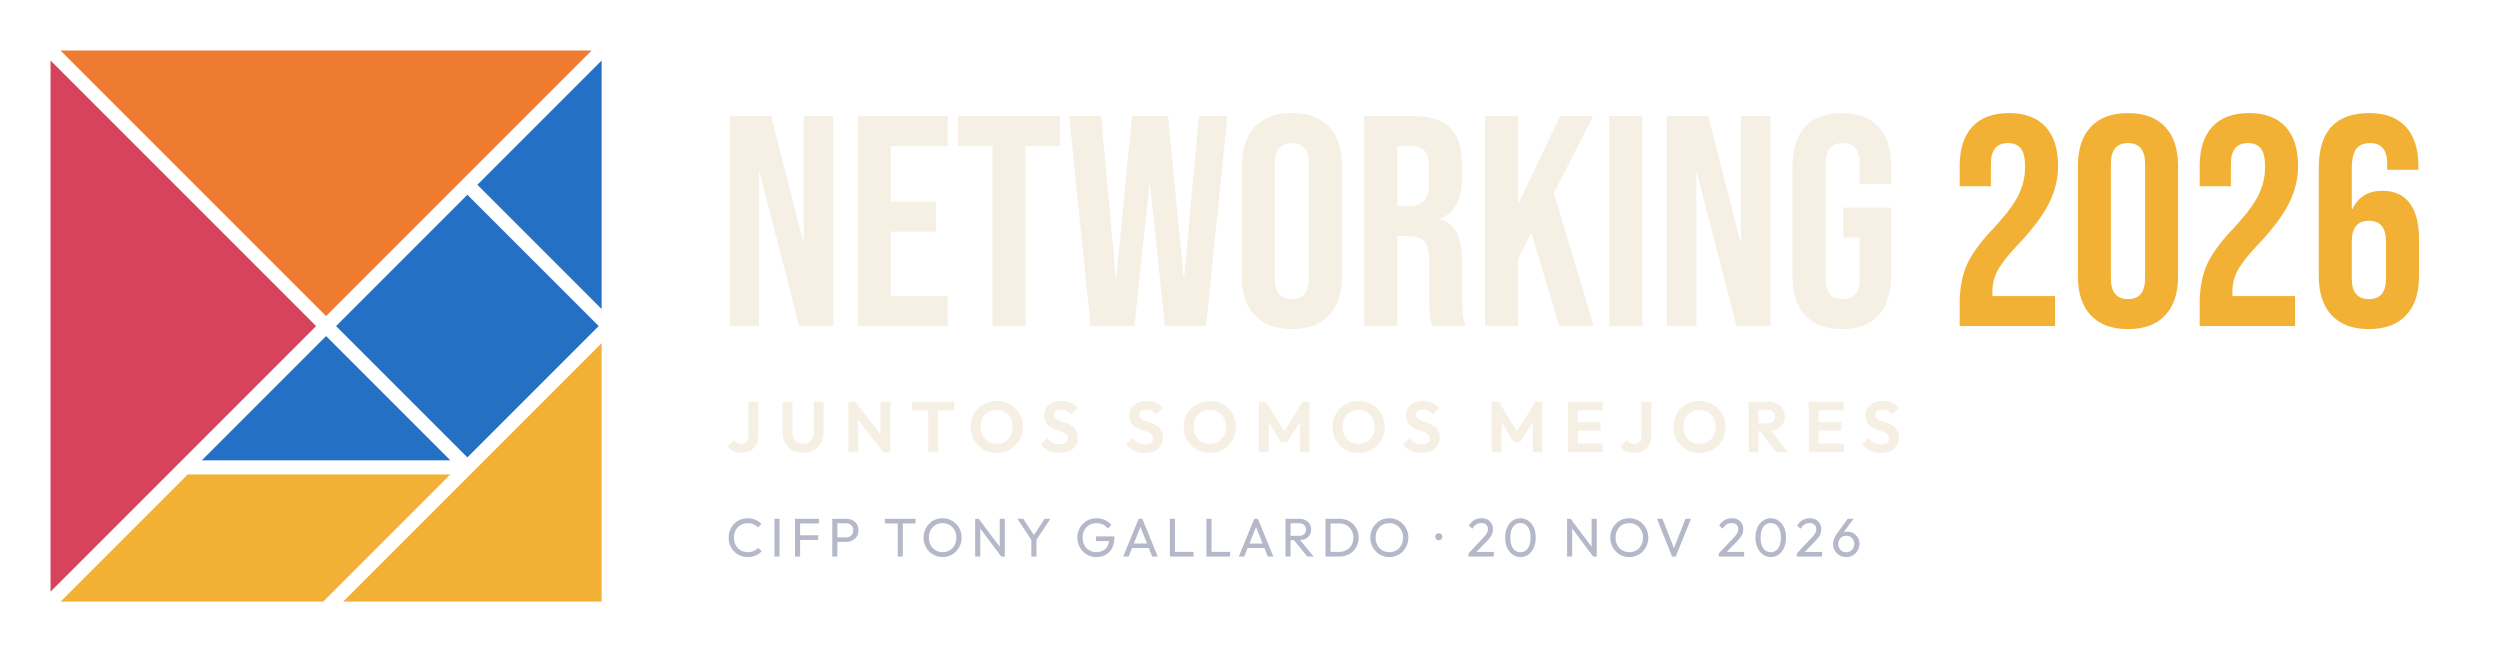
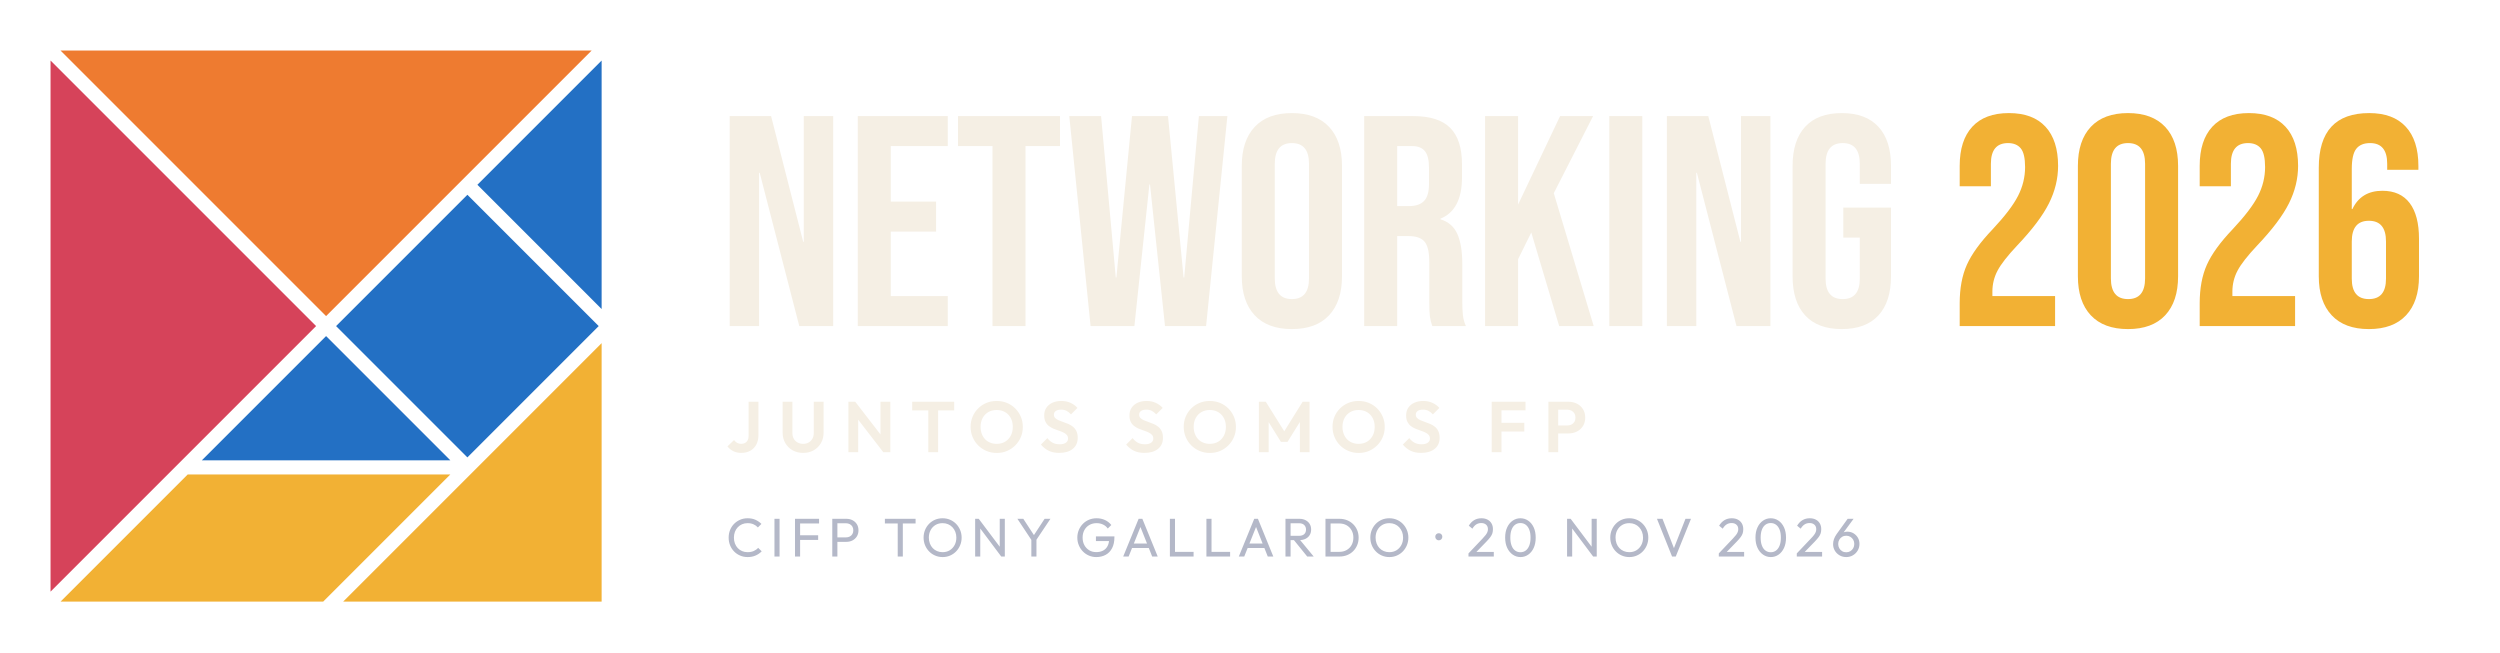
- <svg xmlns="http://www.w3.org/2000/svg" viewBox="0 0 1150 300" role="img" aria-label="Networking 2026 — Juntos somos mejores">
+ <svg xmlns="http://www.w3.org/2000/svg" viewBox="0 0 1150 300" role="img" aria-label="Networking 2026 — Juntos somos FP">
  <g transform="translate(20 20) scale(0.65)">
    <polygon points="12.07,5 387.93,5 200,192.93" fill="#ee7b30" data-pieza="ideas" />
    <polygon points="5,12.07 192.93,200 5,387.93" fill="#d6435a" data-pieza="proyectos" />
    <polygon points="395,12.07 395,187.93 307.07,100" fill="#2370c4" data-pieza="territorio" />
    <polygon points="207.07,200 300,107.07 392.93,200 300,292.93" fill="#2370c4" data-pieza="conexiones" />
    <polygon points="200,207.07 287.93,295 112.07,295" fill="#2370c4" data-pieza="personas" />
    <polygon points="12.07,395 102.07,305 287.93,305 197.93,395" fill="#f2b134" data-pieza="futuro" />
    <polygon points="395,212.07 395,395 212.07,395" fill="#f2b134" data-pieza="empresa" />
  </g>
  <path fill="#f5efe4" d="M335.66 150L335.66 53.40L354.70 53.40L369.47 111.22L369.74 111.22L369.74 53.40L383.27 53.40L383.27 150L367.67 150L349.46 79.48L349.18 79.48L349.18 150L335.66 150ZM394.58 150L394.58 53.40L435.98 53.40L435.98 67.20L409.76 67.20L409.76 92.73L430.60 92.73L430.60 106.53L409.76 106.53L409.76 136.20L435.98 136.20L435.98 150L394.58 150ZM456.55 150L456.55 67.20L440.68 67.20L440.68 53.40L487.60 53.40L487.60 67.20L471.73 67.20L471.73 150L456.55 150ZM501.67 150L491.87 53.40L506.50 53.40L513.26 127.64L513.54 127.64L520.72 53.40L537.28 53.40L544.45 127.64L544.73 127.64L551.49 53.40L564.60 53.40L554.80 150L535.90 150L529.00 84.86L528.72 84.86L521.82 150L501.67 150ZM594.27 151.38Q583.09 151.38 577.16 145.03Q571.22 138.68 571.22 127.09L571.22 127.09L571.22 76.31Q571.22 64.72 577.16 58.37Q583.09 52.02 594.27 52.02L594.27 52.02Q605.45 52.02 611.38 58.37Q617.32 64.72 617.32 76.31L617.32 76.31L617.32 127.09Q617.32 138.68 611.38 145.03Q605.45 151.38 594.27 151.38L594.27 151.38ZM594.27 137.58Q602.14 137.58 602.14 128.06L602.14 128.06L602.14 75.34Q602.14 65.82 594.27 65.82L594.27 65.82Q586.40 65.82 586.40 75.34L586.40 75.34L586.40 128.06Q586.40 137.58 594.27 137.58L594.27 137.58ZM627.53 150L627.53 53.40L650.02 53.40Q661.75 53.40 667.13 58.85Q672.52 64.30 672.52 75.62L672.52 75.62L672.52 81.55Q672.52 96.59 662.58 100.60L662.58 100.60L662.58 100.87Q668.10 102.53 670.38 107.63Q672.65 112.74 672.65 121.30L672.65 121.30L672.65 138.27Q672.65 142.41 672.93 144.96Q673.21 147.52 674.31 150L674.31 150L658.85 150Q658.03 147.65 657.75 145.58Q657.47 143.51 657.47 138.13L657.47 138.13L657.47 120.47Q657.47 113.84 655.34 111.22Q653.20 108.60 647.95 108.60L647.95 108.60L642.71 108.60L642.71 150L627.53 150ZM642.71 94.80L648.23 94.80Q652.78 94.80 655.06 92.45Q657.34 90.11 657.34 84.59L657.34 84.59L657.34 77.14Q657.34 71.89 655.47 69.55Q653.61 67.20 649.61 67.20L649.61 67.20L642.71 67.20L642.71 94.80ZM683.14 150L683.14 53.40L698.32 53.40L698.32 94.11L717.64 53.40L732.82 53.40L714.74 88.87L733.10 150L717.23 150L704.39 106.94L698.32 119.23L698.32 150L683.14 150ZM740.27 150L740.27 53.40L755.45 53.40L755.45 150L740.27 150ZM766.77 150L766.77 53.40L785.81 53.40L800.58 111.22L800.86 111.22L800.86 53.40L814.38 53.40L814.38 150L798.79 150L780.57 79.48L780.29 79.48L780.29 150L766.77 150ZM847.22 151.38Q836.18 151.38 830.39 145.10Q824.59 138.82 824.59 127.09L824.59 127.09L824.59 76.31Q824.59 64.58 830.39 58.30Q836.18 52.02 847.22 52.02L847.22 52.02Q858.26 52.02 864.06 58.30Q869.86 64.58 869.86 76.31L869.86 76.31L869.86 84.59L855.50 84.59L855.50 75.34Q855.50 65.82 847.64 65.82L847.64 65.82Q839.77 65.82 839.77 75.34L839.77 75.34L839.77 128.20Q839.77 137.58 847.64 137.58L847.64 137.58Q855.50 137.58 855.50 128.20L855.50 128.20L855.50 109.29L847.91 109.29L847.91 95.49L869.86 95.49L869.86 127.09Q869.86 138.82 864.06 145.10Q858.26 151.38 847.22 151.38L847.22 151.38Z" />
  <path fill="#f2b134" d="M901.46 150L901.46 139.51Q901.46 129.16 904.77 121.78Q908.08 114.40 916.64 105.43L916.64 105.43Q925.06 96.46 928.30 90.11Q931.54 83.76 931.54 76.86L931.54 76.86Q931.54 70.65 929.54 68.23Q927.54 65.82 923.68 65.82L923.68 65.82Q915.81 65.82 915.81 75.34L915.81 75.34L915.81 85.69L901.46 85.69L901.46 76.31Q901.46 64.58 907.25 58.30Q913.05 52.02 924.09 52.02L924.09 52.02Q935.13 52.02 940.93 58.30Q946.72 64.58 946.72 76.31L946.72 76.31Q946.72 85.14 942.51 93.56Q938.30 101.98 927.95 112.88L927.95 112.88Q921.19 120.05 918.85 124.54Q916.50 129.02 916.50 134.13L916.50 134.13L916.50 136.20L945.34 136.20L945.34 150L901.46 150ZM978.88 151.38Q967.70 151.38 961.76 145.03Q955.83 138.68 955.83 127.09L955.83 127.09L955.83 76.31Q955.83 64.72 961.76 58.37Q967.70 52.02 978.88 52.02L978.88 52.02Q990.05 52.02 995.99 58.37Q1001.92 64.72 1001.92 76.31L1001.92 76.31L1001.92 127.09Q1001.92 138.68 995.99 145.03Q990.05 151.38 978.88 151.38L978.88 151.38ZM978.88 137.58Q986.74 137.58 986.74 128.06L986.74 128.06L986.74 75.34Q986.74 65.82 978.88 65.82L978.88 65.82Q971.01 65.82 971.01 75.34L971.01 75.34L971.01 128.06Q971.01 137.58 978.88 137.58L978.88 137.58ZM1011.86 150L1011.86 139.51Q1011.86 129.16 1015.17 121.78Q1018.48 114.40 1027.04 105.43L1027.04 105.43Q1035.46 96.46 1038.70 90.11Q1041.94 83.76 1041.94 76.86L1041.94 76.86Q1041.94 70.65 1039.94 68.23Q1037.94 65.82 1034.08 65.82L1034.08 65.82Q1026.21 65.82 1026.21 75.34L1026.21 75.34L1026.21 85.69L1011.86 85.69L1011.86 76.31Q1011.86 64.58 1017.65 58.30Q1023.45 52.02 1034.49 52.02L1034.49 52.02Q1045.53 52.02 1051.33 58.30Q1057.12 64.58 1057.12 76.31L1057.12 76.31Q1057.12 85.14 1052.91 93.56Q1048.70 101.98 1038.35 112.88L1038.35 112.88Q1031.59 120.05 1029.25 124.54Q1026.90 129.02 1026.90 134.13L1026.90 134.13L1026.90 136.20L1055.74 136.20L1055.74 150L1011.86 150ZM1089.69 151.38Q1078.51 151.38 1072.58 145.03Q1066.64 138.68 1066.64 127.09L1066.64 127.09L1066.64 77.14Q1066.64 52.02 1089.83 52.02L1089.83 52.02Q1100.87 52.02 1106.66 58.30Q1112.46 64.58 1112.46 76.31L1112.46 76.31L1112.46 78.10L1098.11 78.10L1098.11 75.34Q1098.11 65.82 1090.24 65.82L1090.24 65.82Q1085.96 65.82 1083.89 68.44Q1081.82 71.06 1081.82 77.69L1081.82 77.69L1081.82 96.18L1082.10 96.18Q1086.10 87.76 1095.90 87.76L1095.90 87.76Q1104.18 87.76 1108.46 93.42Q1112.74 99.08 1112.74 109.84L1112.74 109.84L1112.74 127.09Q1112.74 138.68 1106.80 145.03Q1100.87 151.38 1089.69 151.38L1089.69 151.38ZM1089.69 137.58Q1097.56 137.58 1097.56 128.20L1097.56 128.20L1097.56 111.08Q1097.56 101.56 1089.69 101.56L1089.69 101.56Q1081.82 101.56 1081.82 111.08L1081.82 111.08L1081.82 128.20Q1081.82 137.58 1089.69 137.58L1089.69 137.58Z" />
-   <path fill="#f5efe4" d="M341.00 208.33L341.00 208.33Q338.88 208.33 337.28 207.52Q335.68 206.71 334.63 205.33L334.63 205.33L337.66 202.42Q338.26 203.28 339.10 203.73Q339.94 204.17 340.96 204.17L340.96 204.17Q341.99 204.17 342.76 203.74Q343.54 203.31 343.95 202.49Q344.36 201.66 344.36 200.48L344.36 200.48L344.36 184.80L348.88 184.80L348.88 200.21Q348.88 202.65 347.91 204.49Q346.94 206.32 345.17 207.32Q343.40 208.33 341.00 208.33ZM369.45 208.33L369.45 208.33Q366.71 208.33 364.58 207.13Q362.45 205.92 361.23 203.81Q360.01 201.70 360.01 199.02L360.01 199.02L360.01 184.80L364.50 184.80L364.50 199.16Q364.50 200.71 365.14 201.83Q365.78 202.95 366.92 203.56Q368.06 204.17 369.45 204.17L369.45 204.17Q370.86 204.17 371.95 203.56Q373.04 202.95 373.69 201.83Q374.33 200.71 374.33 199.19L374.33 199.19L374.33 184.80L378.85 184.80L378.85 199.06Q378.85 201.73 377.63 203.83Q376.41 205.92 374.31 207.13Q372.22 208.33 369.45 208.33ZM394.76 208L390.27 208L390.27 184.80L393.41 184.80L394.76 189.29L394.76 208ZM407.17 202.62L406.31 208L392.55 190.18L393.41 184.80L407.17 202.62ZM409.55 208L406.31 208L405.02 203.64L405.02 184.80L409.55 184.80L409.55 208ZM431.53 208L427.01 208L427.01 185.30L431.53 185.30L431.53 208ZM438.92 188.79L419.61 188.79L419.61 184.80L438.92 184.80L438.92 188.79ZM458.52 208.36L458.52 208.36Q455.98 208.36 453.79 207.44Q451.59 206.51 449.96 204.88Q448.33 203.25 447.40 201.05Q446.48 198.86 446.48 196.35L446.48 196.35Q446.48 193.84 447.39 191.68Q448.29 189.52 449.93 187.89Q451.56 186.25 453.74 185.35Q455.92 184.44 458.46 184.44L458.46 184.44Q461.03 184.44 463.21 185.35Q465.39 186.25 467.02 187.89Q468.66 189.52 469.58 191.70Q470.50 193.88 470.50 196.38L470.50 196.38Q470.50 198.89 469.58 201.07Q468.66 203.25 467.02 204.88Q465.39 206.51 463.23 207.44Q461.07 208.36 458.52 208.36ZM458.46 204.17L458.46 204.17Q460.70 204.17 462.35 203.18Q464.00 202.19 464.94 200.44Q465.88 198.69 465.88 196.35L465.88 196.35Q465.88 194.63 465.36 193.22Q464.83 191.80 463.84 190.76Q462.85 189.72 461.49 189.16Q460.14 188.60 458.46 188.60L458.46 188.60Q456.28 188.60 454.61 189.57Q452.95 190.54 452.01 192.29Q451.07 194.04 451.07 196.35L451.07 196.35Q451.07 198.10 451.61 199.55Q452.16 201.00 453.13 202.03Q454.10 203.05 455.47 203.61Q456.84 204.17 458.46 204.17ZM487.24 208.33L487.24 208.33Q484.43 208.33 482.44 207.37Q480.44 206.42 478.82 204.50L478.82 204.50L481.79 201.53Q482.82 202.88 484.17 203.63Q485.52 204.37 487.47 204.37L487.47 204.37Q489.22 204.37 490.26 203.68Q491.30 202.98 491.30 201.76L491.30 201.76Q491.30 200.71 490.70 200.05Q490.11 199.39 489.14 198.93Q488.16 198.46 486.99 198.08Q485.82 197.70 484.65 197.21Q483.48 196.71 482.50 195.97Q481.53 195.23 480.94 194.06Q480.34 192.89 480.34 191.10L480.34 191.10Q480.34 188.99 481.36 187.51Q482.39 186.02 484.17 185.23Q485.95 184.44 488.20 184.44L488.20 184.44Q490.57 184.44 492.49 185.33Q494.40 186.22 495.62 187.64L495.62 187.64L492.65 190.61Q491.63 189.49 490.56 188.96Q489.48 188.43 488.13 188.43L488.13 188.43Q486.58 188.43 485.69 189.03Q484.80 189.62 484.80 190.74L484.80 190.74Q484.80 191.70 485.39 192.29Q485.98 192.89 486.96 193.31Q487.93 193.74 489.10 194.14Q490.27 194.54 491.45 195.03Q492.62 195.53 493.59 196.32Q494.56 197.11 495.16 198.35Q495.75 199.59 495.75 201.40L495.75 201.40Q495.75 204.63 493.48 206.48Q491.20 208.33 487.24 208.33ZM526.45 208.33L526.45 208.33Q523.65 208.33 521.65 207.37Q519.65 206.42 518.04 204.50L518.04 204.50L521.01 201.53Q522.03 202.88 523.38 203.63Q524.74 204.37 526.68 204.37L526.68 204.37Q528.43 204.37 529.47 203.68Q530.51 202.98 530.51 201.76L530.51 201.76Q530.51 200.71 529.92 200.05Q529.32 199.39 528.35 198.93Q527.38 198.46 526.20 198.08Q525.03 197.70 523.86 197.21Q522.69 196.71 521.72 195.97Q520.74 195.23 520.15 194.06Q519.55 192.89 519.55 191.10L519.55 191.10Q519.55 188.99 520.58 187.51Q521.60 186.02 523.38 185.23Q525.16 184.44 527.41 184.44L527.41 184.44Q529.78 184.44 531.70 185.33Q533.61 186.22 534.83 187.64L534.83 187.64L531.86 190.61Q530.84 189.49 529.77 188.96Q528.69 188.43 527.34 188.43L527.34 188.43Q525.79 188.43 524.90 189.03Q524.01 189.62 524.01 190.74L524.01 190.74Q524.01 191.70 524.60 192.29Q525.20 192.89 526.17 193.31Q527.14 193.74 528.32 194.14Q529.49 194.54 530.66 195.03Q531.83 195.53 532.80 196.32Q533.78 197.11 534.37 198.35Q534.96 199.59 534.96 201.40L534.96 201.40Q534.96 204.63 532.69 206.48Q530.41 208.33 526.45 208.33ZM556.55 208.36L556.55 208.36Q554.01 208.36 551.82 207.44Q549.62 206.51 547.99 204.88Q546.35 203.25 545.43 201.05Q544.51 198.86 544.51 196.35L544.51 196.35Q544.51 193.84 545.41 191.68Q546.32 189.52 547.95 187.89Q549.59 186.25 551.77 185.35Q553.94 184.44 556.49 184.44L556.49 184.44Q559.06 184.44 561.24 185.35Q563.41 186.25 565.05 187.89Q566.68 189.52 567.61 191.70Q568.53 193.88 568.53 196.38L568.53 196.38Q568.53 198.89 567.61 201.07Q566.68 203.25 565.05 204.88Q563.41 206.51 561.25 207.44Q559.09 208.36 556.55 208.36ZM556.49 204.17L556.49 204.17Q558.73 204.17 560.38 203.18Q562.03 202.19 562.97 200.44Q563.91 198.69 563.91 196.35L563.91 196.35Q563.91 194.63 563.38 193.22Q562.85 191.80 561.86 190.76Q560.87 189.72 559.52 189.16Q558.17 188.60 556.49 188.60L556.49 188.60Q554.31 188.60 552.64 189.57Q550.97 190.54 550.03 192.29Q549.09 194.04 549.09 196.35L549.09 196.35Q549.09 198.10 549.64 199.55Q550.18 201.00 551.16 202.03Q552.13 203.05 553.50 203.61Q554.87 204.17 556.49 204.17ZM583.58 208L579.09 208L579.09 184.80L582.26 184.80L591.67 199.85L589.85 199.85L599.22 184.80L602.39 184.80L602.39 208L597.94 208L597.94 192.49L598.79 192.75L592.26 203.25L589.22 203.25L582.69 192.75L583.58 192.49L583.58 208ZM625.00 208.36L625.00 208.36Q622.46 208.36 620.27 207.44Q618.07 206.51 616.44 204.88Q614.80 203.25 613.88 201.05Q612.96 198.86 612.96 196.35L612.96 196.35Q612.96 193.84 613.86 191.68Q614.77 189.52 616.40 187.89Q618.04 186.25 620.22 185.35Q622.39 184.44 624.93 184.44L624.93 184.44Q627.51 184.44 629.69 185.35Q631.86 186.25 633.50 187.89Q635.13 189.52 636.06 191.70Q636.98 193.88 636.98 196.38L636.98 196.38Q636.98 198.89 636.06 201.07Q635.13 203.25 633.50 204.88Q631.86 206.51 629.70 207.44Q627.54 208.36 625.00 208.36ZM624.93 204.17L624.93 204.17Q627.18 204.17 628.83 203.18Q630.48 202.19 631.42 200.44Q632.36 198.69 632.36 196.35L632.36 196.35Q632.36 194.63 631.83 193.22Q631.30 191.80 630.31 190.76Q629.32 189.72 627.97 189.16Q626.62 188.60 624.93 188.60L624.93 188.60Q622.76 188.60 621.09 189.57Q619.42 190.54 618.48 192.29Q617.54 194.04 617.54 196.35L617.54 196.35Q617.54 198.10 618.09 199.55Q618.63 201.00 619.61 202.03Q620.58 203.05 621.95 203.61Q623.32 204.17 624.93 204.17ZM653.71 208.33L653.71 208.33Q650.91 208.33 648.91 207.37Q646.92 206.42 645.30 204.50L645.30 204.50L648.27 201.53Q649.29 202.88 650.65 203.63Q652.00 204.37 653.95 204.37L653.95 204.37Q655.69 204.37 656.73 203.68Q657.77 202.98 657.77 201.76L657.77 201.76Q657.77 200.71 657.18 200.05Q656.59 199.39 655.61 198.93Q654.64 198.46 653.47 198.08Q652.30 197.70 651.12 197.21Q649.95 196.71 648.98 195.97Q648.01 195.23 647.41 194.06Q646.82 192.89 646.82 191.10L646.82 191.10Q646.82 188.99 647.84 187.51Q648.86 186.02 650.65 185.23Q652.43 184.44 654.67 184.44L654.67 184.44Q657.05 184.44 658.96 185.33Q660.88 186.22 662.10 187.64L662.10 187.64L659.13 190.61Q658.10 189.49 657.03 188.96Q655.96 188.43 654.61 188.43L654.61 188.43Q653.05 188.43 652.16 189.03Q651.27 189.62 651.27 190.74L651.27 190.74Q651.27 191.70 651.87 192.29Q652.46 192.89 653.43 193.31Q654.41 193.74 655.58 194.14Q656.75 194.54 657.92 195.03Q659.09 195.53 660.07 196.32Q661.04 197.11 661.63 198.35Q662.23 199.59 662.23 201.40L662.23 201.40Q662.23 204.63 659.95 206.48Q657.67 208.33 653.71 208.33ZM690.68 208L686.19 208L686.19 184.80L689.36 184.80L698.77 199.85L696.95 199.85L706.32 184.80L709.49 184.80L709.49 208L705.04 208L705.04 192.49L705.90 192.75L699.36 203.25L696.33 203.25L689.79 192.75L690.68 192.49L690.68 208ZM725.73 208L721.24 208L721.24 184.80L725.73 184.80L725.73 208ZM737.38 208L724.54 208L724.54 204.04L737.38 204.04L737.38 208ZM736.23 198.07L724.54 198.07L724.54 194.24L736.23 194.24L736.23 198.07ZM737.22 188.76L724.54 188.76L724.54 184.80L737.22 184.80L737.22 188.76ZM751.67 208.33L751.67 208.33Q749.56 208.33 747.96 207.52Q746.36 206.71 745.31 205.33L745.31 205.33L748.34 202.42Q748.94 203.28 749.78 203.73Q750.62 204.17 751.64 204.17L751.64 204.17Q752.66 204.17 753.44 203.74Q754.22 203.31 754.63 202.49Q755.04 201.66 755.04 200.48L755.04 200.48L755.04 184.80L759.56 184.80L759.56 200.21Q759.56 202.65 758.59 204.49Q757.61 206.32 755.85 207.32Q754.08 208.33 751.67 208.33ZM781.84 208.36L781.84 208.36Q779.30 208.36 777.11 207.44Q774.91 206.51 773.28 204.88Q771.64 203.25 770.72 201.05Q769.80 198.86 769.80 196.35L769.80 196.35Q769.80 193.84 770.70 191.68Q771.61 189.52 773.24 187.89Q774.88 186.25 777.06 185.35Q779.23 184.44 781.77 184.44L781.77 184.44Q784.35 184.44 786.53 185.35Q788.70 186.25 790.34 187.89Q791.97 189.52 792.90 191.70Q793.82 193.88 793.82 196.38L793.82 196.38Q793.82 198.89 792.90 201.07Q791.97 203.25 790.34 204.88Q788.70 206.51 786.54 207.44Q784.38 208.36 781.84 208.36ZM781.77 204.17L781.77 204.17Q784.02 204.17 785.67 203.18Q787.32 202.19 788.26 200.44Q789.20 198.69 789.20 196.35L789.20 196.35Q789.20 194.63 788.67 193.22Q788.14 191.80 787.15 190.76Q786.16 189.72 784.81 189.16Q783.46 188.60 781.77 188.60L781.77 188.60Q779.60 188.60 777.93 189.57Q776.26 190.54 775.32 192.29Q774.38 194.04 774.38 196.35L774.38 196.35Q774.38 198.10 774.93 199.55Q775.47 201.00 776.45 202.03Q777.42 203.05 778.79 203.61Q780.16 204.17 781.77 204.17ZM813.39 198.30L807.68 198.30L807.68 194.80L813.06 194.80Q814.71 194.80 815.62 193.96Q816.53 193.12 816.53 191.63L816.53 191.63Q816.53 190.28 815.62 189.37Q814.71 188.46 813.06 188.46L813.06 188.46L807.68 188.46L807.68 184.80L813.46 184.80Q815.70 184.80 817.40 185.68Q819.10 186.55 820.04 188.07Q820.98 189.59 820.98 191.57L820.98 191.57Q820.98 193.61 820.04 195.11Q819.10 196.62 817.39 197.46Q815.67 198.30 813.39 198.30L813.39 198.30ZM808.87 208L804.38 208L804.38 184.80L808.87 184.80L808.87 208ZM822.50 208L817.06 208L809.40 197.97L813.52 196.68L822.50 208ZM836.53 208L832.04 208L832.04 184.80L836.53 184.80L836.53 208ZM848.18 208L835.34 208L835.34 204.04L848.18 204.04L848.18 208ZM847.02 198.07L835.34 198.07L835.34 194.24L847.02 194.24L847.02 198.07ZM848.01 188.76L835.34 188.76L835.34 184.80L848.01 184.80L848.01 188.76ZM865.05 208.33L865.05 208.33Q862.24 208.33 860.24 207.37Q858.25 206.42 856.63 204.50L856.63 204.50L859.60 201.53Q860.62 202.88 861.98 203.63Q863.33 204.37 865.28 204.37L865.28 204.37Q867.03 204.37 868.07 203.68Q869.10 202.98 869.10 201.76L869.10 201.76Q869.10 200.71 868.51 200.05Q867.92 199.39 866.94 198.93Q865.97 198.46 864.80 198.08Q863.63 197.70 862.46 197.21Q861.28 196.71 860.31 195.97Q859.34 195.23 858.74 194.06Q858.15 192.89 858.15 191.10L858.15 191.10Q858.15 188.99 859.17 187.51Q860.19 186.02 861.98 185.23Q863.76 184.44 866.00 184.44L866.00 184.44Q868.38 184.44 870.29 185.33Q872.21 186.22 873.43 187.64L873.43 187.64L870.46 190.61Q869.43 189.49 868.36 188.96Q867.29 188.43 865.94 188.43L865.94 188.43Q864.39 188.43 863.49 189.03Q862.60 189.62 862.60 190.74L862.60 190.74Q862.60 191.70 863.20 192.29Q863.79 192.89 864.77 193.31Q865.74 193.74 866.91 194.14Q868.08 194.54 869.25 195.03Q870.42 195.53 871.40 196.32Q872.37 197.11 872.97 198.35Q873.56 199.59 873.56 201.40L873.56 201.40Q873.56 204.63 871.28 206.48Q869.01 208.33 865.05 208.33Z" />
+   <path fill="#f5efe4" d="M341.00 208.33L341.00 208.33Q338.88 208.33 337.28 207.52Q335.68 206.71 334.63 205.33L334.63 205.33L337.66 202.42Q338.26 203.28 339.10 203.73Q339.94 204.17 340.96 204.17L340.96 204.17Q341.99 204.17 342.76 203.74Q343.54 203.31 343.95 202.49Q344.36 201.66 344.36 200.48L344.36 200.48L344.36 184.80L348.88 184.80L348.88 200.21Q348.88 202.65 347.91 204.49Q346.94 206.32 345.17 207.32Q343.40 208.33 341.00 208.33ZM369.45 208.33L369.45 208.33Q366.71 208.33 364.58 207.13Q362.45 205.92 361.23 203.81Q360.01 201.70 360.01 199.02L360.01 199.02L360.01 184.80L364.50 184.80L364.50 199.16Q364.50 200.71 365.14 201.83Q365.78 202.95 366.92 203.56Q368.06 204.17 369.45 204.17L369.45 204.17Q370.86 204.17 371.95 203.56Q373.04 202.95 373.69 201.83Q374.33 200.71 374.33 199.19L374.33 199.19L374.33 184.80L378.85 184.80L378.85 199.06Q378.85 201.73 377.63 203.83Q376.41 205.92 374.31 207.13Q372.22 208.33 369.45 208.33ZM394.76 208L390.27 208L390.27 184.80L393.41 184.80L394.76 189.29L394.76 208ZM407.17 202.62L406.31 208L392.55 190.18L393.41 184.80L407.17 202.62ZM409.55 208L406.31 208L405.02 203.64L405.02 184.80L409.55 184.80L409.55 208ZM431.53 208L427.01 208L427.01 185.30L431.53 185.30L431.53 208ZM438.92 188.79L419.61 188.79L419.61 184.80L438.92 184.80L438.92 188.79ZM458.52 208.36L458.52 208.36Q455.98 208.36 453.79 207.44Q451.59 206.51 449.96 204.88Q448.33 203.25 447.40 201.05Q446.48 198.86 446.48 196.35L446.48 196.35Q446.48 193.84 447.39 191.68Q448.29 189.52 449.93 187.89Q451.56 186.25 453.74 185.35Q455.92 184.44 458.46 184.44L458.46 184.44Q461.03 184.44 463.21 185.35Q465.39 186.25 467.02 187.89Q468.66 189.52 469.58 191.70Q470.50 193.88 470.50 196.38L470.50 196.38Q470.50 198.89 469.58 201.07Q468.66 203.25 467.02 204.88Q465.39 206.51 463.23 207.44Q461.07 208.36 458.52 208.36ZM458.46 204.17L458.46 204.17Q460.70 204.17 462.35 203.18Q464.00 202.19 464.94 200.44Q465.88 198.69 465.88 196.35L465.88 196.35Q465.88 194.63 465.36 193.22Q464.83 191.80 463.84 190.76Q462.85 189.72 461.49 189.16Q460.14 188.60 458.46 188.60L458.46 188.60Q456.28 188.60 454.61 189.57Q452.95 190.54 452.01 192.29Q451.07 194.04 451.07 196.35L451.07 196.35Q451.07 198.10 451.61 199.55Q452.16 201.00 453.13 202.03Q454.10 203.05 455.47 203.61Q456.84 204.17 458.46 204.17ZM487.24 208.33L487.24 208.33Q484.43 208.33 482.44 207.37Q480.44 206.42 478.82 204.50L478.82 204.50L481.79 201.53Q482.82 202.88 484.17 203.63Q485.52 204.37 487.47 204.37L487.47 204.37Q489.22 204.37 490.26 203.68Q491.30 202.98 491.30 201.76L491.30 201.76Q491.30 200.71 490.70 200.05Q490.11 199.39 489.14 198.93Q488.16 198.46 486.99 198.08Q485.82 197.70 484.65 197.21Q483.48 196.71 482.50 195.97Q481.53 195.23 480.94 194.06Q480.34 192.89 480.34 191.10L480.34 191.10Q480.34 188.99 481.36 187.51Q482.39 186.02 484.17 185.23Q485.95 184.44 488.20 184.44L488.20 184.44Q490.57 184.44 492.49 185.33Q494.40 186.22 495.62 187.64L495.62 187.64L492.65 190.61Q491.63 189.49 490.56 188.96Q489.48 188.43 488.13 188.43L488.13 188.43Q486.58 188.43 485.69 189.03Q484.80 189.62 484.80 190.74L484.80 190.74Q484.80 191.70 485.39 192.29Q485.98 192.89 486.96 193.31Q487.93 193.74 489.10 194.14Q490.27 194.54 491.45 195.03Q492.62 195.53 493.59 196.32Q494.56 197.11 495.16 198.35Q495.75 199.59 495.75 201.40L495.75 201.40Q495.75 204.63 493.48 206.48Q491.20 208.33 487.24 208.33ZM526.45 208.33L526.45 208.33Q523.65 208.33 521.65 207.37Q519.65 206.42 518.04 204.50L518.04 204.50L521.01 201.53Q522.03 202.88 523.38 203.63Q524.74 204.37 526.68 204.37L526.68 204.37Q528.43 204.37 529.47 203.68Q530.51 202.98 530.51 201.76L530.51 201.76Q530.51 200.71 529.92 200.05Q529.32 199.39 528.35 198.93Q527.38 198.46 526.20 198.08Q525.03 197.70 523.86 197.21Q522.69 196.71 521.72 195.97Q520.74 195.23 520.15 194.06Q519.55 192.89 519.55 191.10L519.55 191.10Q519.55 188.99 520.58 187.51Q521.60 186.02 523.38 185.23Q525.16 184.44 527.41 184.44L527.41 184.44Q529.78 184.44 531.70 185.33Q533.61 186.22 534.83 187.64L534.83 187.64L531.86 190.61Q530.84 189.49 529.77 188.96Q528.69 188.43 527.34 188.43L527.34 188.43Q525.79 188.43 524.90 189.03Q524.01 189.62 524.01 190.74L524.01 190.74Q524.01 191.70 524.60 192.29Q525.20 192.89 526.17 193.31Q527.14 193.74 528.32 194.14Q529.49 194.54 530.66 195.03Q531.83 195.53 532.80 196.32Q533.78 197.11 534.37 198.35Q534.96 199.59 534.96 201.40L534.96 201.40Q534.96 204.63 532.69 206.48Q530.41 208.33 526.45 208.33ZM556.55 208.36L556.55 208.36Q554.01 208.36 551.82 207.44Q549.62 206.51 547.99 204.88Q546.35 203.25 545.43 201.05Q544.51 198.86 544.51 196.35L544.51 196.35Q544.51 193.84 545.41 191.68Q546.32 189.52 547.95 187.89Q549.59 186.25 551.77 185.35Q553.94 184.44 556.49 184.44L556.49 184.44Q559.06 184.44 561.24 185.35Q563.41 186.25 565.05 187.89Q566.68 189.52 567.61 191.70Q568.53 193.88 568.53 196.38L568.53 196.38Q568.53 198.89 567.61 201.07Q566.68 203.25 565.05 204.88Q563.41 206.51 561.25 207.44Q559.09 208.36 556.55 208.36ZM556.49 204.17L556.49 204.17Q558.73 204.17 560.38 203.18Q562.03 202.19 562.97 200.44Q563.91 198.69 563.91 196.35L563.91 196.35Q563.91 194.63 563.38 193.22Q562.85 191.80 561.86 190.76Q560.87 189.72 559.52 189.16Q558.17 188.60 556.49 188.60L556.49 188.60Q554.31 188.60 552.64 189.57Q550.97 190.54 550.03 192.29Q549.09 194.04 549.09 196.35L549.09 196.35Q549.09 198.10 549.64 199.55Q550.18 201.00 551.16 202.03Q552.13 203.05 553.50 203.61Q554.87 204.17 556.49 204.17ZM583.58 208L579.09 208L579.09 184.80L582.26 184.80L591.67 199.85L589.85 199.85L599.22 184.80L602.39 184.80L602.39 208L597.94 208L597.94 192.49L598.79 192.75L592.26 203.25L589.22 203.25L582.69 192.75L583.58 192.49L583.58 208ZM625.00 208.36L625.00 208.36Q622.46 208.36 620.27 207.44Q618.07 206.51 616.44 204.88Q614.80 203.25 613.88 201.05Q612.96 198.86 612.96 196.35L612.96 196.35Q612.96 193.84 613.86 191.68Q614.77 189.52 616.40 187.89Q618.04 186.25 620.22 185.35Q622.39 184.44 624.93 184.44L624.93 184.44Q627.51 184.44 629.69 185.35Q631.86 186.25 633.50 187.89Q635.13 189.52 636.06 191.70Q636.98 193.88 636.98 196.38L636.98 196.38Q636.98 198.89 636.06 201.07Q635.13 203.25 633.50 204.88Q631.86 206.51 629.70 207.44Q627.54 208.36 625.00 208.36ZM624.93 204.17L624.93 204.17Q627.18 204.17 628.83 203.18Q630.48 202.19 631.42 200.44Q632.36 198.69 632.36 196.35L632.36 196.35Q632.36 194.63 631.83 193.22Q631.30 191.80 630.31 190.76Q629.32 189.72 627.97 189.16Q626.62 188.60 624.93 188.60L624.93 188.60Q622.76 188.60 621.09 189.57Q619.42 190.54 618.48 192.29Q617.54 194.04 617.54 196.35L617.54 196.35Q617.54 198.10 618.09 199.55Q618.63 201.00 619.61 202.03Q620.58 203.05 621.95 203.61Q623.32 204.17 624.93 204.17ZM653.71 208.33L653.71 208.33Q650.91 208.33 648.91 207.37Q646.92 206.42 645.30 204.50L645.30 204.50L648.27 201.53Q649.29 202.88 650.65 203.63Q652.00 204.37 653.95 204.37L653.95 204.37Q655.69 204.37 656.73 203.68Q657.77 202.98 657.77 201.76L657.77 201.76Q657.77 200.71 657.18 200.05Q656.59 199.39 655.61 198.93Q654.64 198.46 653.47 198.08Q652.30 197.70 651.12 197.21Q649.95 196.71 648.98 195.97Q648.01 195.23 647.41 194.06Q646.82 192.89 646.82 191.10L646.82 191.10Q646.82 188.99 647.84 187.51Q648.86 186.02 650.65 185.23Q652.43 184.44 654.67 184.44L654.67 184.44Q657.05 184.44 658.96 185.33Q660.88 186.22 662.10 187.64L662.10 187.64L659.13 190.61Q658.10 189.49 657.03 188.96Q655.96 188.43 654.61 188.43L654.61 188.43Q653.05 188.43 652.16 189.03Q651.27 189.62 651.27 190.74L651.27 190.74Q651.27 191.70 651.87 192.29Q652.46 192.89 653.43 193.31Q654.41 193.74 655.58 194.14Q656.75 194.54 657.92 195.03Q659.09 195.53 660.07 196.32Q661.04 197.11 661.63 198.35Q662.23 199.59 662.23 201.40L662.23 201.40Q662.23 204.63 659.95 206.48Q657.67 208.33 653.71 208.33ZM690.68 208L686.19 208L686.19 184.80L690.68 184.80L690.68 208ZM701.18 198.50L689.49 198.50L689.49 194.50L701.18 194.50L701.18 198.50ZM701.74 188.76L689.49 188.76L689.49 184.80L701.74 184.80L701.74 188.76ZM721.41 199.39L715.57 199.39L715.57 195.72L720.95 195.72Q722.00 195.72 722.86 195.29Q723.72 194.87 724.21 194.06Q724.71 193.25 724.71 192.09L724.71 192.09Q724.71 190.97 724.21 190.15Q723.72 189.32 722.86 188.89Q722.00 188.46 720.95 188.46L720.95 188.46L715.57 188.46L715.57 184.80L721.41 184.80Q723.62 184.80 725.39 185.69Q727.15 186.58 728.17 188.22Q729.20 189.85 729.20 192.09L729.20 192.09Q729.20 194.34 728.17 195.97Q727.15 197.60 725.39 198.50Q723.62 199.39 721.41 199.39L721.41 199.39ZM716.76 208L712.27 208L712.27 184.80L716.76 184.80L716.76 208Z" />
  <path fill="#b4b8c8" d="M343.93 256.25L343.93 256.25Q342.05 256.25 340.45 255.56Q338.85 254.88 337.66 253.65Q336.48 252.43 335.82 250.80Q335.18 249.18 335.18 247.32L335.18 247.32Q335.18 245.45 335.82 243.82Q336.48 242.20 337.66 240.99Q338.85 239.78 340.44 239.09Q342.02 238.40 343.90 238.40L343.90 238.40Q345.95 238.40 347.50 239.10Q349.05 239.80 350.25 241L350.25 241L348.63 242.63Q347.80 241.70 346.61 241.18Q345.43 240.65 343.90 240.65L343.90 240.65Q342.52 240.65 341.38 241.14Q340.23 241.63 339.38 242.53Q338.52 243.43 338.06 244.65Q337.60 245.88 337.60 247.32L337.60 247.32Q337.60 248.78 338.06 250Q338.52 251.22 339.38 252.13Q340.23 253.03 341.38 253.51Q342.52 254 343.90 254L343.90 254Q345.52 254 346.73 253.46Q347.93 252.93 348.75 252L348.75 252L350.38 253.60Q349.18 254.85 347.56 255.55Q345.95 256.25 343.93 256.25ZM358.60 256L356.25 256L356.25 238.65L358.60 238.65L358.60 256ZM368.05 256L365.70 256L365.70 238.65L368.05 238.65L368.05 256ZM376.35 248.38L367.30 248.38L367.30 246.22L376.35 246.22L376.35 248.38ZM376.77 240.80L367.30 240.80L367.30 238.65L376.77 238.65L376.77 240.80ZM389.30 249.25L384.42 249.25L384.42 247.20L389.15 247.20Q390.12 247.20 390.89 246.80Q391.65 246.40 392.09 245.68Q392.52 244.95 392.52 243.95L392.52 243.95Q392.52 242.95 392.09 242.22Q391.65 241.50 390.89 241.10Q390.12 240.70 389.15 240.70L389.15 240.70L384.42 240.70L384.42 238.65L389.30 238.65Q390.90 238.65 392.16 239.30Q393.42 239.95 394.16 241.14Q394.90 242.32 394.90 243.95L394.90 243.95Q394.90 245.55 394.16 246.74Q393.42 247.93 392.16 248.59Q390.90 249.25 389.30 249.25L389.30 249.25ZM385.20 256L382.85 256L382.85 238.65L385.20 238.65L385.20 256ZM415.30 256L412.95 256L412.95 239.15L415.30 239.15L415.30 256ZM421.17 240.80L407.05 240.80L407.05 238.65L421.17 238.65L421.17 240.80ZM433.62 256.25L433.62 256.25Q431.77 256.25 430.17 255.56Q428.57 254.88 427.37 253.64Q426.17 252.40 425.51 250.78Q424.85 249.15 424.85 247.30L424.85 247.30Q424.85 245.43 425.51 243.81Q426.17 242.20 427.36 240.97Q428.55 239.75 430.14 239.07Q431.72 238.40 433.57 238.40L433.57 238.40Q435.42 238.40 437.01 239.07Q438.60 239.75 439.80 240.97Q441.00 242.20 441.67 243.82Q442.35 245.45 442.35 247.32L442.35 247.32Q442.35 249.18 441.67 250.80Q441.00 252.43 439.81 253.65Q438.62 254.88 437.04 255.56Q435.45 256.25 433.62 256.25ZM433.57 254L433.57 254Q435.45 254 436.86 253.14Q438.27 252.28 439.10 250.76Q439.92 249.25 439.92 247.30L439.92 247.30Q439.92 245.85 439.45 244.64Q438.97 243.43 438.12 242.53Q437.27 241.63 436.12 241.14Q434.97 240.65 433.57 240.65L433.57 240.65Q431.72 240.65 430.31 241.50Q428.90 242.35 428.09 243.85Q427.27 245.35 427.27 247.30L427.27 247.30Q427.27 248.75 427.74 249.99Q428.20 251.22 429.04 252.11Q429.87 253 431.04 253.50Q432.20 254 433.57 254ZM450.92 256L448.57 256L448.57 238.65L450.22 238.65L450.92 241.38L450.92 256ZM460.90 252.85L460.57 256L449.92 241.78L450.22 238.65L460.90 252.85ZM462.22 256L460.57 256L459.88 253.43L459.88 238.65L462.22 238.65L462.22 256ZM476.32 248.95L474.82 248.95L468 238.65L470.72 238.65L476.22 247.07L475 247.07L480.52 238.65L483.20 238.65L476.32 248.95ZM476.77 256L474.42 256L474.42 247.40L476.77 247.40L476.77 256ZM504.30 256.25L504.30 256.25Q502.47 256.25 500.89 255.56Q499.30 254.88 498.11 253.65Q496.92 252.43 496.25 250.80Q495.57 249.18 495.57 247.30L495.57 247.30Q495.57 245.43 496.25 243.81Q496.92 242.20 498.13 240.97Q499.32 239.75 500.94 239.07Q502.55 238.40 504.45 238.40L504.45 238.40Q506.52 238.40 508.27 239.20Q510.02 240 511.20 241.50L511.20 241.50L509.57 243.13Q508.75 241.93 507.40 241.29Q506.05 240.65 504.45 240.65L504.45 240.65Q502.55 240.65 501.09 241.50Q499.63 242.35 498.81 243.85Q498 245.35 498 247.30L498 247.30Q498 249.28 498.82 250.78Q499.65 252.28 501.05 253.13Q502.45 253.97 504.25 253.97L504.25 253.97Q506.07 253.97 507.41 253.28Q508.75 252.57 509.47 251.21Q510.20 249.85 510.20 247.88L510.20 247.88L511.63 248.90L504.13 248.90L504.13 246.75L512.63 246.75L512.63 247.10Q512.63 250.13 511.56 252.16Q510.50 254.20 508.61 255.22Q506.72 256.25 504.30 256.25ZM519.17 256L516.67 256L523.77 238.65L525.48 238.65L532.55 256L530 256L524.17 241.32L525.05 241.32L519.17 256ZM529.17 252.07L520.05 252.07L520.05 250.03L529.17 250.03L529.17 252.07ZM540.50 256L538.15 256L538.15 238.65L540.50 238.65L540.50 256ZM549.05 256L539.75 256L539.75 253.85L549.05 253.85L549.05 256ZM557.30 256L554.95 256L554.95 238.65L557.30 238.65L557.30 256ZM565.85 256L556.55 256L556.55 253.85L565.85 253.85L565.85 256ZM572.35 256L569.85 256L576.95 238.65L578.65 238.65L585.72 256L583.17 256L577.35 241.32L578.22 241.32L572.35 256ZM582.35 252.07L573.22 252.07L573.22 250.03L582.35 250.03L582.35 252.07ZM597.70 248.45L592.90 248.45L592.90 246.47L597.60 246.47Q599.12 246.47 599.95 245.70Q600.77 244.93 600.77 243.60L600.77 243.60Q600.77 242.35 599.96 241.53Q599.15 240.70 597.62 240.70L597.62 240.70L592.90 240.70L592.90 238.65L597.70 238.65Q599.35 238.65 600.57 239.29Q601.80 239.93 602.46 241.03Q603.12 242.13 603.12 243.55L603.12 243.55Q603.12 245.03 602.46 246.13Q601.80 247.22 600.57 247.84Q599.35 248.45 597.70 248.45L597.70 248.45ZM593.67 256L591.32 256L591.32 238.65L593.67 238.65L593.67 256ZM604.30 256L601.32 256L595.02 248.22L597.25 247.45L604.30 256ZM616.20 256L611.27 256L611.27 253.85L616.10 253.85Q618.02 253.85 619.47 253.01Q620.92 252.18 621.74 250.70Q622.55 249.22 622.55 247.30L622.55 247.30Q622.55 245.40 621.72 243.93Q620.90 242.45 619.45 241.63Q618.00 240.80 616.10 240.80L616.10 240.80L611.30 240.80L611.30 238.65L616.15 238.65Q618.05 238.65 619.66 239.30Q621.27 239.95 622.46 241.13Q623.65 242.30 624.31 243.88Q624.97 245.45 624.97 247.32L624.97 247.32Q624.97 249.18 624.31 250.76Q623.65 252.35 622.47 253.53Q621.30 254.70 619.69 255.35Q618.07 256 616.20 256L616.20 256ZM612.07 256L609.72 256L609.72 238.65L612.07 238.65L612.07 256ZM639.12 256.25L639.12 256.25Q637.27 256.25 635.67 255.56Q634.07 254.88 632.87 253.64Q631.67 252.40 631.01 250.78Q630.35 249.15 630.35 247.30L630.35 247.30Q630.35 245.43 631.01 243.81Q631.67 242.20 632.86 240.97Q634.05 239.75 635.64 239.07Q637.22 238.40 639.07 238.40L639.07 238.40Q640.92 238.40 642.51 239.07Q644.10 239.75 645.30 240.97Q646.50 242.20 647.17 243.82Q647.85 245.45 647.85 247.32L647.85 247.32Q647.85 249.18 647.17 250.80Q646.50 252.43 645.31 253.65Q644.12 254.88 642.54 255.56Q640.95 256.25 639.12 256.25ZM639.07 254L639.07 254Q640.95 254 642.36 253.14Q643.77 252.28 644.60 250.76Q645.42 249.25 645.42 247.30L645.42 247.30Q645.42 245.85 644.95 244.64Q644.47 243.43 643.62 242.53Q642.77 241.63 641.62 241.14Q640.47 240.65 639.07 240.65L639.07 240.65Q637.22 240.65 635.81 241.50Q634.40 242.35 633.59 243.85Q632.77 245.35 632.77 247.30L632.77 247.30Q632.77 248.75 633.24 249.99Q633.70 251.22 634.54 252.11Q635.37 253 636.54 253.50Q637.70 254 639.07 254ZM661.85 248.55L661.85 248.55Q661.15 248.55 660.69 248.06Q660.22 247.57 660.22 246.90L660.22 246.90Q660.22 246.20 660.69 245.74Q661.15 245.28 661.85 245.28L661.85 245.28Q662.55 245.28 663.01 245.74Q663.47 246.20 663.47 246.90L663.47 246.90Q663.47 247.57 663.01 248.06Q662.55 248.55 661.85 248.55ZM678.55 254.50L675.50 254.57L681.90 247.82Q682.87 246.82 683.42 246.09Q683.97 245.35 684.21 244.72Q684.45 244.10 684.45 243.43L684.45 243.43Q684.45 242.10 683.60 241.35Q682.75 240.60 681.40 240.60L681.40 240.60Q680.07 240.60 679.07 241.24Q678.07 241.88 677.30 243.20L677.30 243.20L675.65 241.82Q676.67 240.13 678.12 239.26Q679.57 238.40 681.47 238.40L681.47 238.40Q683.07 238.40 684.26 239.03Q685.45 239.65 686.10 240.78Q686.75 241.90 686.75 243.40L686.75 243.40Q686.75 244.47 686.49 245.32Q686.22 246.18 685.56 247.06Q684.90 247.95 683.72 249.18L683.72 249.18L678.55 254.50ZM687.15 256L675.50 256L675.50 254.57L677.50 253.90L687.15 253.90L687.15 256ZM699.45 256.25L699.45 256.25Q697.50 256.25 695.89 255.15Q694.27 254.05 693.32 252.04Q692.37 250.03 692.37 247.30L692.37 247.30Q692.37 244.57 693.31 242.57Q694.25 240.57 695.85 239.49Q697.45 238.40 699.37 238.40L699.37 238.40Q701.35 238.40 702.95 239.49Q704.55 240.57 705.49 242.57Q706.42 244.57 706.42 247.32L706.42 247.32Q706.42 250.05 705.49 252.06Q704.55 254.07 702.96 255.16Q701.37 256.25 699.45 256.25ZM699.40 254.03L699.40 254.03Q700.77 254.03 701.81 253.26Q702.85 252.50 703.45 251Q704.05 249.50 704.05 247.30L704.05 247.30Q704.05 245.10 703.45 243.61Q702.85 242.13 701.80 241.36Q700.75 240.60 699.37 240.60L699.37 240.60Q698.02 240.60 696.97 241.36Q695.92 242.13 695.34 243.61Q694.75 245.10 694.75 247.30L694.75 247.30Q694.75 249.50 695.34 251Q695.92 252.50 696.97 253.26Q698.02 254.03 699.40 254.03ZM723.20 256L720.85 256L720.85 238.65L722.50 238.65L723.20 241.38L723.20 256ZM733.17 252.85L732.85 256L722.20 241.78L722.50 238.65L733.17 252.85ZM734.50 256L732.85 256L732.15 253.43L732.15 238.65L734.50 238.65L734.50 256ZM749.50 256.25L749.50 256.25Q747.65 256.25 746.05 255.56Q744.45 254.88 743.25 253.64Q742.05 252.40 741.39 250.78Q740.72 249.15 740.72 247.30L740.72 247.30Q740.72 245.43 741.39 243.81Q742.05 242.20 743.24 240.97Q744.42 239.75 746.01 239.07Q747.60 238.40 749.45 238.40L749.45 238.40Q751.30 238.40 752.89 239.07Q754.47 239.75 755.67 240.97Q756.87 242.20 757.55 243.82Q758.22 245.45 758.22 247.32L758.22 247.32Q758.22 249.18 757.55 250.80Q756.87 252.43 755.69 253.65Q754.50 254.88 752.91 255.56Q751.32 256.25 749.50 256.25ZM749.45 254L749.45 254Q751.32 254 752.74 253.14Q754.15 252.28 754.97 250.76Q755.80 249.25 755.80 247.30L755.80 247.30Q755.80 245.85 755.32 244.64Q754.85 243.43 754.00 242.53Q753.15 241.63 752.00 241.14Q750.85 240.65 749.45 240.65L749.45 240.65Q747.60 240.65 746.19 241.50Q744.77 242.35 743.96 243.85Q743.15 245.35 743.15 247.30L743.15 247.30Q743.15 248.75 743.61 249.99Q744.07 251.22 744.91 252.11Q745.75 253 746.91 253.50Q748.07 254 749.45 254ZM770.85 256L769.15 256L762.20 238.65L764.75 238.65L770.47 253.32L769.55 253.32L775.32 238.65L777.85 238.65L770.85 256ZM793.70 254.50L790.65 254.57L797.05 247.82Q798.02 246.82 798.57 246.09Q799.12 245.35 799.36 244.72Q799.60 244.10 799.60 243.43L799.60 243.43Q799.60 242.10 798.75 241.35Q797.90 240.60 796.55 240.60L796.55 240.60Q795.22 240.60 794.22 241.24Q793.22 241.88 792.45 243.20L792.45 243.20L790.80 241.82Q791.82 240.13 793.27 239.26Q794.72 238.40 796.62 238.40L796.62 238.40Q798.22 238.40 799.41 239.03Q800.60 239.65 801.25 240.78Q801.90 241.90 801.90 243.40L801.90 243.40Q801.90 244.47 801.64 245.32Q801.37 246.18 800.71 247.06Q800.05 247.95 798.87 249.18L798.87 249.18L793.70 254.50ZM802.30 256L790.65 256L790.65 254.57L792.65 253.90L802.30 253.90L802.30 256ZM814.60 256.25L814.60 256.25Q812.65 256.25 811.04 255.15Q809.42 254.05 808.47 252.04Q807.52 250.03 807.52 247.30L807.52 247.30Q807.52 244.57 808.46 242.57Q809.40 240.57 811.00 239.49Q812.60 238.40 814.52 238.40L814.52 238.40Q816.50 238.40 818.10 239.49Q819.70 240.57 820.64 242.57Q821.57 244.57 821.57 247.32L821.57 247.32Q821.57 250.05 820.64 252.06Q819.70 254.07 818.11 255.16Q816.52 256.25 814.60 256.25ZM814.55 254.03L814.55 254.03Q815.92 254.03 816.96 253.26Q818.00 252.50 818.60 251Q819.20 249.50 819.20 247.30L819.20 247.30Q819.20 245.10 818.60 243.61Q818.00 242.13 816.95 241.36Q815.90 240.60 814.52 240.60L814.52 240.60Q813.17 240.60 812.12 241.36Q811.07 242.13 810.49 243.61Q809.90 245.10 809.90 247.30L809.90 247.30Q809.90 249.50 810.49 251Q811.07 252.50 812.12 253.26Q813.17 254.03 814.55 254.03ZM829.57 254.50L826.52 254.57L832.92 247.82Q833.90 246.82 834.45 246.09Q835.00 245.35 835.24 244.72Q835.47 244.10 835.47 243.43L835.47 243.43Q835.47 242.10 834.62 241.35Q833.77 240.60 832.42 240.60L832.42 240.60Q831.10 240.60 830.10 241.24Q829.10 241.88 828.32 243.20L828.32 243.20L826.67 241.82Q827.70 240.13 829.15 239.26Q830.60 238.40 832.50 238.40L832.50 238.40Q834.10 238.40 835.29 239.03Q836.47 239.65 837.12 240.78Q837.77 241.90 837.77 243.40L837.77 243.40Q837.77 244.47 837.51 245.32Q837.25 246.18 836.59 247.06Q835.92 247.95 834.75 249.18L834.75 249.18L829.57 254.50ZM838.17 256L826.52 256L826.52 254.57L828.52 253.90L838.17 253.90L838.17 256ZM849.27 256.25L849.27 256.25Q847.55 256.25 846.19 255.45Q844.82 254.65 844.02 253.30Q843.22 251.95 843.22 250.30L843.22 250.30Q843.22 248 844.82 245.72L844.82 245.72L849.92 238.65L852.65 238.65L847.42 245.78L846.57 246.22Q846.87 245.70 847.30 245.34Q847.72 244.97 848.35 244.78Q848.97 244.57 849.82 244.57L849.82 244.57Q851.35 244.57 852.59 245.30Q853.82 246.03 854.59 247.29Q855.35 248.55 855.35 250.22L855.35 250.22Q855.35 251.88 854.54 253.25Q853.72 254.63 852.34 255.44Q850.95 256.25 849.27 256.25ZM849.27 254.05L849.27 254.05Q850.32 254.05 851.16 253.54Q852.00 253.03 852.49 252.16Q852.97 251.30 852.97 250.22L852.97 250.22Q852.97 249.15 852.49 248.29Q852.00 247.43 851.16 246.93Q850.32 246.43 849.27 246.43L849.27 246.43Q848.22 246.43 847.39 246.93Q846.55 247.43 846.06 248.29Q845.57 249.15 845.57 250.22L845.57 250.22Q845.57 251.30 846.06 252.18Q846.55 253.05 847.39 253.55Q848.22 254.05 849.27 254.05Z" />
</svg>
